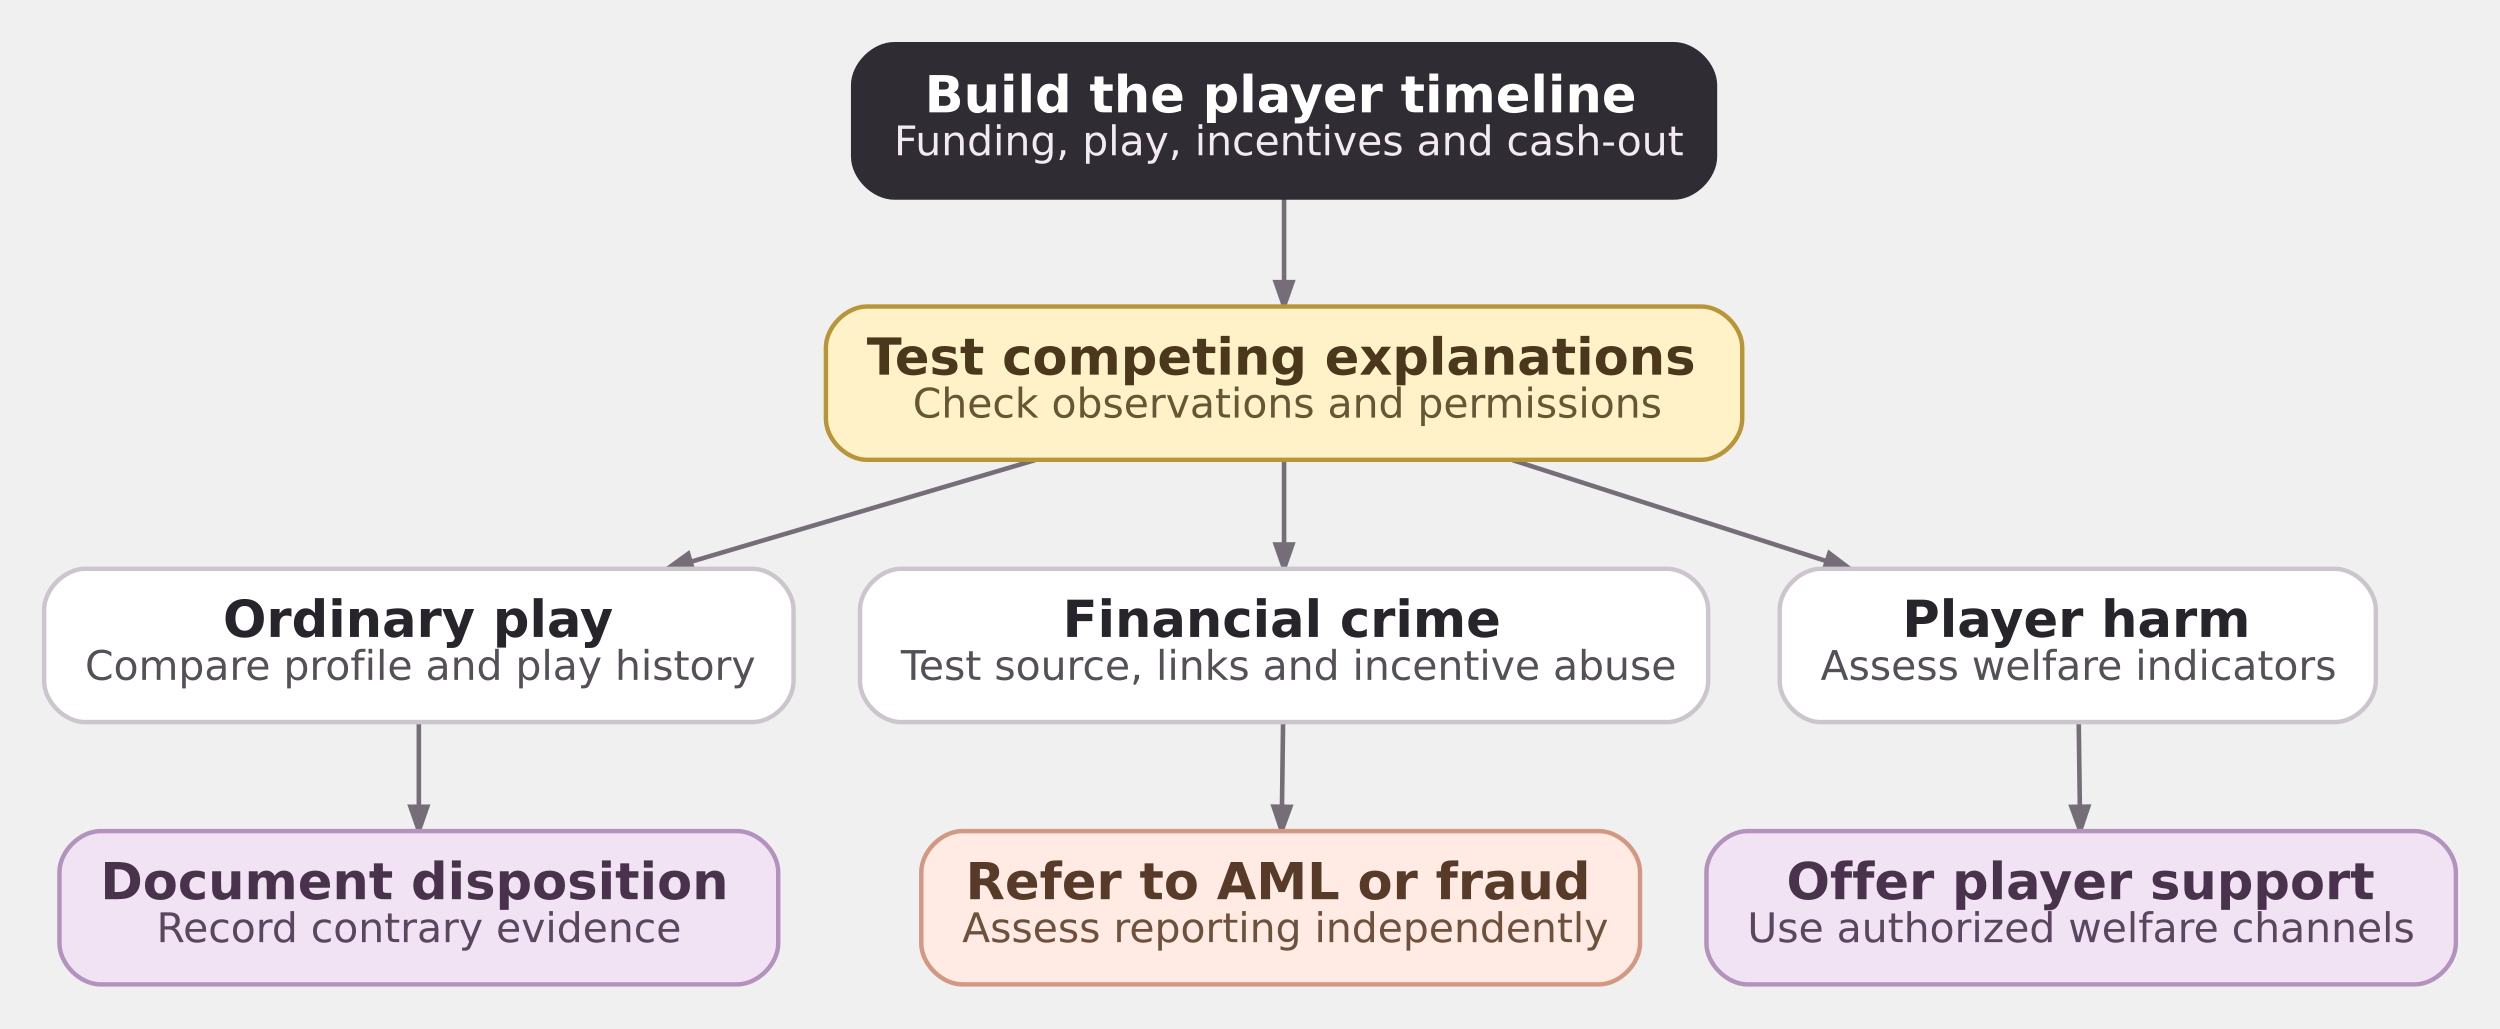
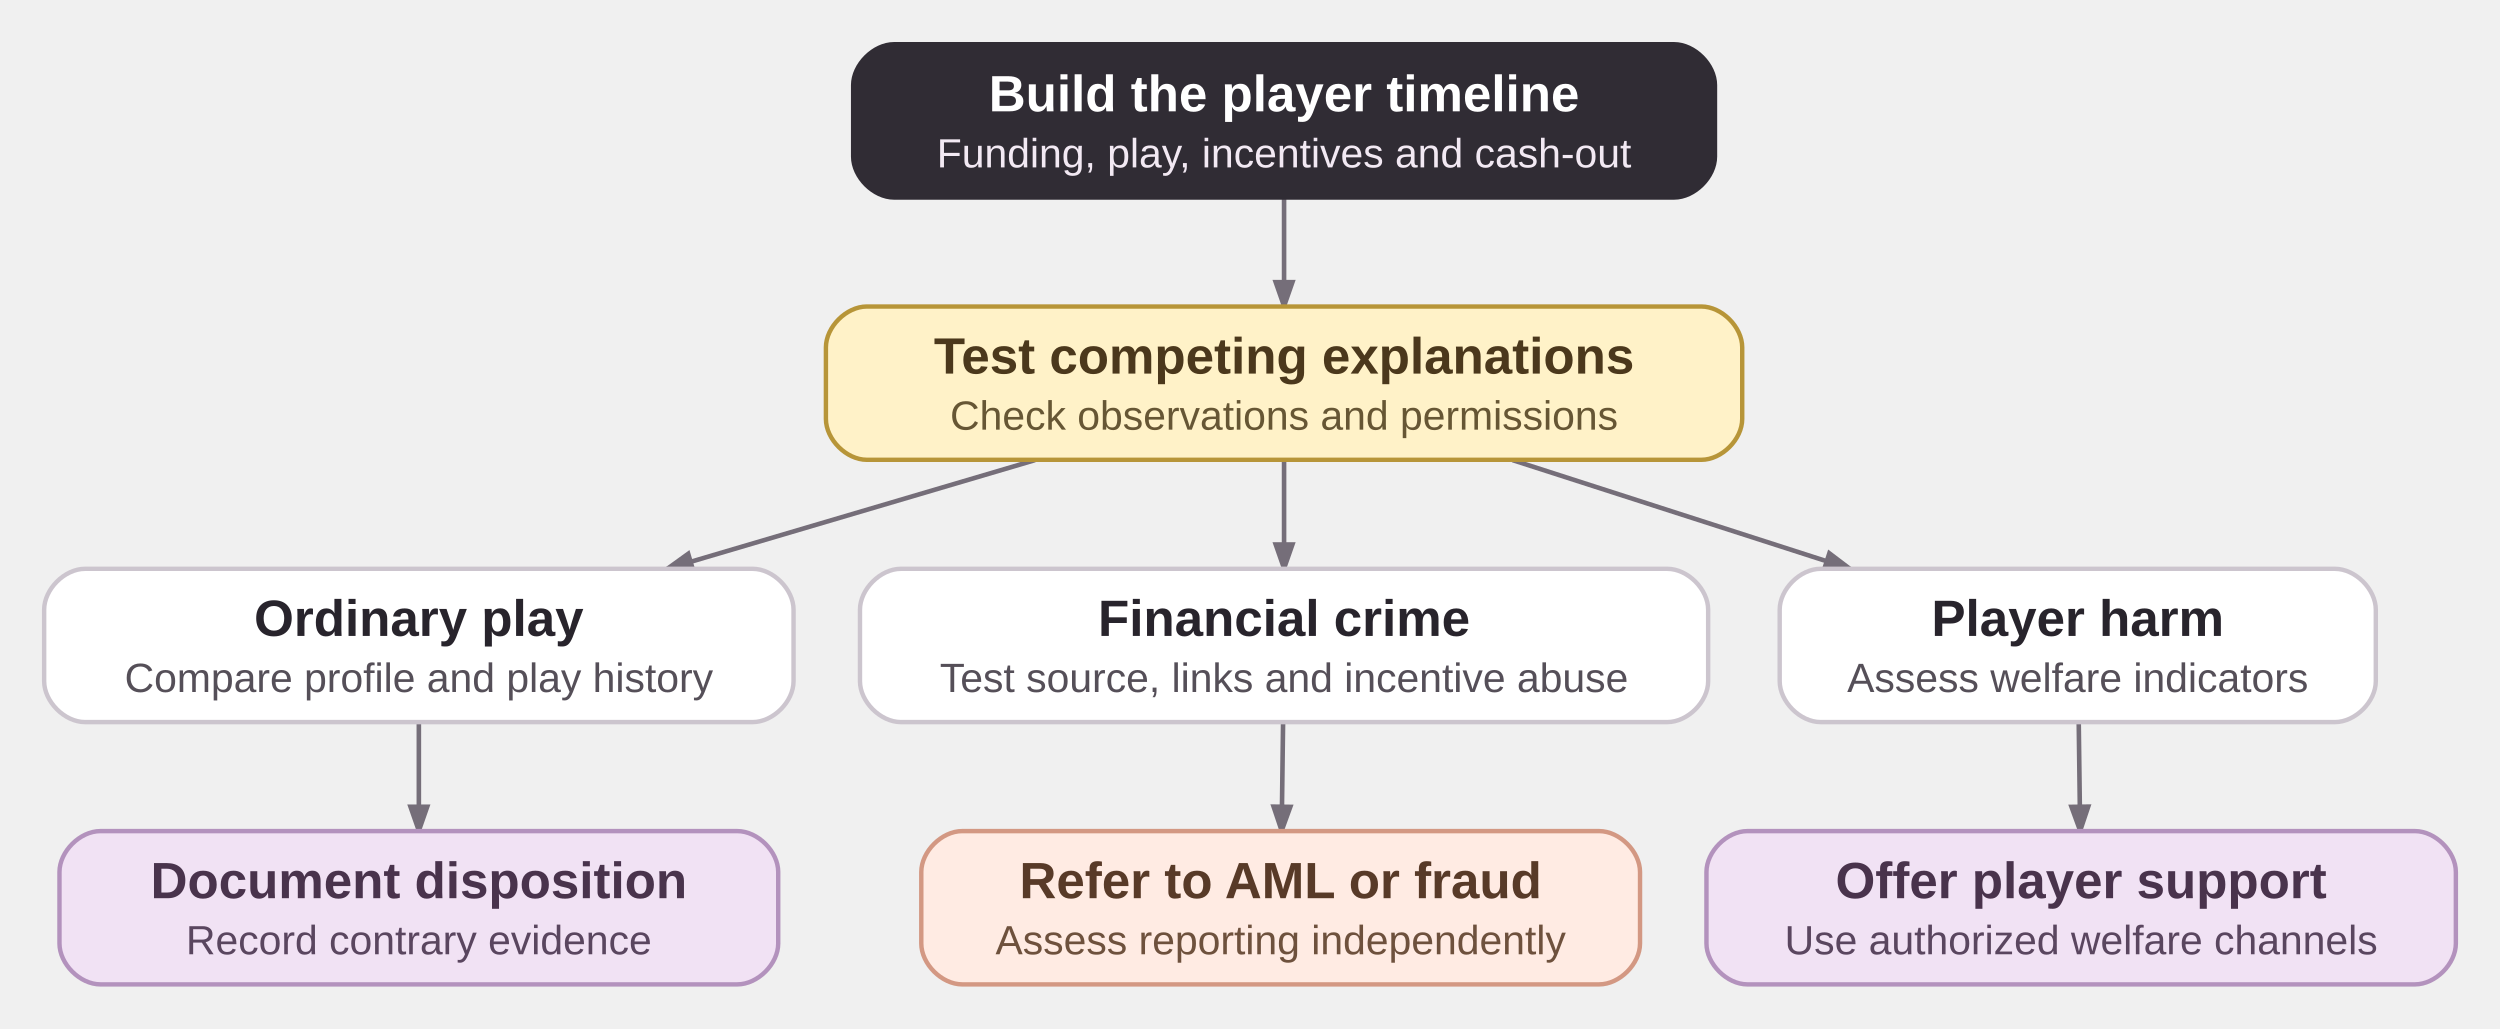
<svg xmlns="http://www.w3.org/2000/svg" width="734pt" height="302pt" viewBox="0.00 0.00 733.92 301.92" role="img" aria-labelledby="diagram-title diagram-desc" style="background:#fdfbf9">
  <g id="graph0" class="graph" transform="scale(1 1) rotate(0) translate(12.96 288.96)">
    <g id="edge1" class="edge">
      <path fill="none" stroke="#756e79" stroke-width="1.35" d="M364,-230.81C364,-223.19 364,-214.51 364,-206.39" />
      <polygon fill="#756e79" stroke="#756e79" stroke-width="1.35" points="366.45,-206.14 364,-199.14 361.55,-206.14 366.45,-206.14" />
    </g>
    <g id="edge2" class="edge">
      <path fill="none" stroke="#756e79" stroke-width="1.35" d="M290.87,-153.91C259.27,-144.57 222.2,-133.63 189.87,-124.08" />
      <polygon fill="#756e79" stroke="#756e79" stroke-width="1.35" points="190.46,-121.7 183.05,-122.07 189.07,-126.4 190.46,-121.7" />
    </g>
    <g id="edge3" class="edge">
      <path fill="none" stroke="#756e79" stroke-width="1.35" d="M364,-153.81C364,-146.19 364,-137.51 364,-129.39" />
      <polygon fill="#756e79" stroke="#756e79" stroke-width="1.35" points="366.45,-129.14 364,-122.14 361.55,-129.14 366.45,-129.14" />
    </g>
    <g id="edge4" class="edge">
      <path fill="none" stroke="#756e79" stroke-width="1.35" d="M431.08,-153.91C459.83,-144.65 493.51,-133.81 522.99,-124.32" />
      <polygon fill="#756e79" stroke="#756e79" stroke-width="1.35" points="524.08,-126.55 529.99,-122.07 522.58,-121.88 524.08,-126.55" />
    </g>
    <g id="edge5" class="edge">
      <path fill="none" stroke="#756e79" stroke-width="1.35" d="M110,-76.81C110,-69.19 110,-60.51 110,-52.39" />
      <polygon fill="#756e79" stroke="#756e79" stroke-width="1.35" points="112.45,-52.14 110,-45.14 107.55,-52.14 112.45,-52.14" />
    </g>
    <g id="edge6" class="edge">
      <path fill="none" stroke="#756e79" stroke-width="1.35" d="M363.71,-76.81C363.61,-69.19 363.49,-60.51 363.39,-52.39" />
      <polygon fill="#756e79" stroke="#756e79" stroke-width="1.35" points="365.83,-52.11 363.29,-45.14 360.93,-52.18 365.83,-52.11" />
    </g>
    <g id="edge7" class="edge">
      <path fill="none" stroke="#756e79" stroke-width="1.35" d="M597.29,-76.81C597.39,-69.19 597.51,-60.51 597.61,-52.39" />
      <polygon fill="#756e79" stroke="#756e79" stroke-width="1.35" points="600.07,-52.18 597.71,-45.14 595.17,-52.11 600.07,-52.18" />
    </g>
    <g id="node1" class="node">
      <path fill="#302c34" stroke="#302c34" stroke-width="1.3" d="M478.5,-276C478.5,-276 249.5,-276 249.5,-276 243.5,-276 237.5,-270 237.5,-264 237.5,-264 237.5,-243 237.5,-243 237.5,-237 243.5,-231 249.5,-231 249.5,-231 478.5,-231 478.5,-231 484.5,-231 490.5,-237 490.5,-243 490.5,-243 490.5,-264 490.5,-264 490.5,-270 484.5,-276 478.5,-276" />
-       <text text-anchor="start" x="258.5" y="-256" font-family="DejaVu Sans" font-weight="bold" font-size="15.00" fill="#ffffff">Build the player timeline</text>
-       <text text-anchor="start" x="249.5" y="-243.4" font-family="DejaVu Sans" font-size="12.00" fill="#f2e9f3">Funding, play, incentives and cash-out</text>
+       <text text-anchor="middle" x="364.00" y="-261.50" font-family="Arial, Helvetica, DejaVu Sans, sans-serif" font-weight="bold" font-size="15.00" fill="#ffffff" dominant-baseline="central">Build the player timeline</text>
+       <text text-anchor="middle" x="364.00" y="-244.00" font-family="Arial, Helvetica, DejaVu Sans, sans-serif" font-size="12.00" fill="#f2e9f3" dominant-baseline="central">Funding, play, incentives and cash-out</text>
    </g>
    <g id="node2" class="node">
      <path fill="#fff2c8" stroke="#b79538" stroke-width="1.3" d="M486.5,-199C486.5,-199 241.5,-199 241.5,-199 235.5,-199 229.5,-193 229.5,-187 229.5,-187 229.5,-166 229.5,-166 229.5,-160 235.5,-154 241.5,-154 241.5,-154 486.5,-154 486.5,-154 492.5,-154 498.5,-160 498.5,-166 498.5,-166 498.5,-187 498.5,-187 498.5,-193 492.5,-199 486.5,-199" />
-       <text text-anchor="start" x="241.5" y="-179" font-family="DejaVu Sans" font-weight="bold" font-size="15.00" fill="#4b381c">Test competing explanations</text>
-       <text text-anchor="start" x="255" y="-166.4" font-family="DejaVu Sans" font-size="12.00" fill="#665634">Check observations and permissions</text>
+       <text text-anchor="middle" x="364.00" y="-184.50" font-family="Arial, Helvetica, DejaVu Sans, sans-serif" font-weight="bold" font-size="15.00" fill="#4b381c" dominant-baseline="central">Test competing explanations</text>
+       <text text-anchor="middle" x="364.00" y="-167.00" font-family="Arial, Helvetica, DejaVu Sans, sans-serif" font-size="12.00" fill="#665634" dominant-baseline="central">Check observations and permissions</text>
    </g>
    <g id="node3" class="node">
      <path fill="#ffffff" stroke="#ccc5ce" stroke-width="1.3" d="M208,-122C208,-122 12,-122 12,-122 6,-122 0,-116 0,-110 0,-110 0,-89 0,-89 0,-83 6,-77 12,-77 12,-77 208,-77 208,-77 214,-77 220,-83 220,-89 220,-89 220,-110 220,-110 220,-116 214,-122 208,-122" />
-       <text text-anchor="start" x="52.5" y="-102" font-family="DejaVu Sans" font-weight="bold" font-size="15.00" fill="#28242c">Ordinary play</text>
-       <text text-anchor="start" x="12" y="-89.4" font-family="DejaVu Sans" font-size="12.00" fill="#554f58">Compare profile and play history</text>
+       <text text-anchor="middle" x="110.00" y="-107.50" font-family="Arial, Helvetica, DejaVu Sans, sans-serif" font-weight="bold" font-size="15.00" fill="#28242c" dominant-baseline="central">Ordinary play</text>
+       <text text-anchor="middle" x="110.00" y="-90.00" font-family="Arial, Helvetica, DejaVu Sans, sans-serif" font-size="12.00" fill="#554f58" dominant-baseline="central">Compare profile and play history</text>
    </g>
    <g id="node4" class="node">
      <path fill="#ffffff" stroke="#ccc5ce" stroke-width="1.3" d="M476.5,-122C476.5,-122 251.5,-122 251.5,-122 245.5,-122 239.5,-116 239.5,-110 239.5,-110 239.5,-89 239.5,-89 239.5,-83 245.5,-77 251.5,-77 251.5,-77 476.5,-77 476.5,-77 482.5,-77 488.5,-83 488.5,-89 488.5,-89 488.5,-110 488.5,-110 488.5,-116 482.5,-122 476.5,-122" />
-       <text text-anchor="start" x="299" y="-102" font-family="DejaVu Sans" font-weight="bold" font-size="15.00" fill="#28242c">Financial crime</text>
-       <text text-anchor="start" x="251.5" y="-89.4" font-family="DejaVu Sans" font-size="12.00" fill="#554f58">Test source, links and incentive abuse</text>
+       <text text-anchor="middle" x="364.00" y="-107.50" font-family="Arial, Helvetica, DejaVu Sans, sans-serif" font-weight="bold" font-size="15.00" fill="#28242c" dominant-baseline="central">Financial crime</text>
+       <text text-anchor="middle" x="364.00" y="-90.00" font-family="Arial, Helvetica, DejaVu Sans, sans-serif" font-size="12.00" fill="#554f58" dominant-baseline="central">Test source, links and incentive abuse</text>
    </g>
    <g id="node5" class="node">
      <path fill="#ffffff" stroke="#ccc5ce" stroke-width="1.3" d="M672.5,-122C672.5,-122 521.5,-122 521.5,-122 515.5,-122 509.5,-116 509.5,-110 509.5,-110 509.5,-89 509.5,-89 509.5,-83 515.5,-77 521.5,-77 521.5,-77 672.5,-77 672.5,-77 678.5,-77 684.5,-83 684.5,-89 684.5,-89 684.5,-110 684.5,-110 684.5,-116 678.5,-122 672.5,-122" />
-       <text text-anchor="start" x="545.5" y="-102" font-family="DejaVu Sans" font-weight="bold" font-size="15.00" fill="#28242c">Player harm</text>
-       <text text-anchor="start" x="521.5" y="-89.4" font-family="DejaVu Sans" font-size="12.00" fill="#554f58">Assess welfare indicators</text>
+       <text text-anchor="middle" x="597.00" y="-107.50" font-family="Arial, Helvetica, DejaVu Sans, sans-serif" font-weight="bold" font-size="15.00" fill="#28242c" dominant-baseline="central">Player harm</text>
+       <text text-anchor="middle" x="597.00" y="-90.00" font-family="Arial, Helvetica, DejaVu Sans, sans-serif" font-size="12.00" fill="#554f58" dominant-baseline="central">Assess welfare indicators</text>
    </g>
    <g id="node6" class="node">
      <path fill="#f1e2f4" stroke="#b392bd" stroke-width="1.3" d="M203.5,-45C203.5,-45 16.5,-45 16.5,-45 10.5,-45 4.5,-39 4.5,-33 4.5,-33 4.5,-12 4.5,-12 4.5,-6 10.5,0 16.5,0 16.5,0 203.5,0 203.5,0 209.5,0 215.5,-6 215.5,-12 215.5,-12 215.5,-33 215.5,-33 215.5,-39 209.5,-45 203.5,-45" />
-       <text text-anchor="start" x="16.5" y="-25" font-family="DejaVu Sans" font-weight="bold" font-size="15.00" fill="#49334c">Document disposition</text>
-       <text text-anchor="start" x="33" y="-12.4" font-family="DejaVu Sans" font-size="12.00" fill="#5a465f">Record contrary evidence</text>
+       <text text-anchor="middle" x="110.00" y="-30.50" font-family="Arial, Helvetica, DejaVu Sans, sans-serif" font-weight="bold" font-size="15.00" fill="#49334c" dominant-baseline="central">Document disposition</text>
+       <text text-anchor="middle" x="110.00" y="-13.00" font-family="Arial, Helvetica, DejaVu Sans, sans-serif" font-size="12.00" fill="#5a465f" dominant-baseline="central">Record contrary evidence</text>
    </g>
    <g id="node7" class="node">
      <path fill="#ffebe3" stroke="#d39883" stroke-width="1.3" d="M456.5,-45C456.5,-45 269.5,-45 269.5,-45 263.5,-45 257.5,-39 257.5,-33 257.5,-33 257.5,-12 257.5,-12 257.5,-6 263.5,0 269.5,0 269.5,0 456.5,0 456.5,0 462.5,0 468.5,-6 468.5,-12 468.5,-12 468.5,-33 468.5,-33 468.5,-39 462.5,-45 456.5,-45" />
-       <text text-anchor="start" x="270.5" y="-25" font-family="DejaVu Sans" font-weight="bold" font-size="15.00" fill="#583a28">Refer to AML or fraud</text>
-       <text text-anchor="start" x="269.5" y="-12.4" font-family="DejaVu Sans" font-size="12.00" fill="#6e513d">Assess reporting independently</text>
+       <text text-anchor="middle" x="363.00" y="-30.50" font-family="Arial, Helvetica, DejaVu Sans, sans-serif" font-weight="bold" font-size="15.00" fill="#583a28" dominant-baseline="central">Refer to AML or fraud</text>
+       <text text-anchor="middle" x="363.00" y="-13.00" font-family="Arial, Helvetica, DejaVu Sans, sans-serif" font-size="12.00" fill="#6e513d" dominant-baseline="central">Assess reporting independently</text>
    </g>
    <g id="node8" class="node">
      <path fill="#f1e2f4" stroke="#b392bd" stroke-width="1.3" d="M696,-45C696,-45 500,-45 500,-45 494,-45 488,-39 488,-33 488,-33 488,-12 488,-12 488,-6 494,0 500,0 500,0 696,0 696,0 702,0 708,-6 708,-12 708,-12 708,-33 708,-33 708,-39 702,-45 696,-45" />
-       <text text-anchor="start" x="511.5" y="-25" font-family="DejaVu Sans" font-weight="bold" font-size="15.00" fill="#49334c">Offer player support</text>
-       <text text-anchor="start" x="500" y="-12.4" font-family="DejaVu Sans" font-size="12.00" fill="#5a465f">Use authorized welfare channels</text>
+       <text text-anchor="middle" x="598.00" y="-30.50" font-family="Arial, Helvetica, DejaVu Sans, sans-serif" font-weight="bold" font-size="15.00" fill="#49334c" dominant-baseline="central">Offer player support</text>
+       <text text-anchor="middle" x="598.00" y="-13.00" font-family="Arial, Helvetica, DejaVu Sans, sans-serif" font-size="12.00" fill="#5a465f" dominant-baseline="central">Use authorized welfare channels</text>
    </g>
  </g>
</svg>
